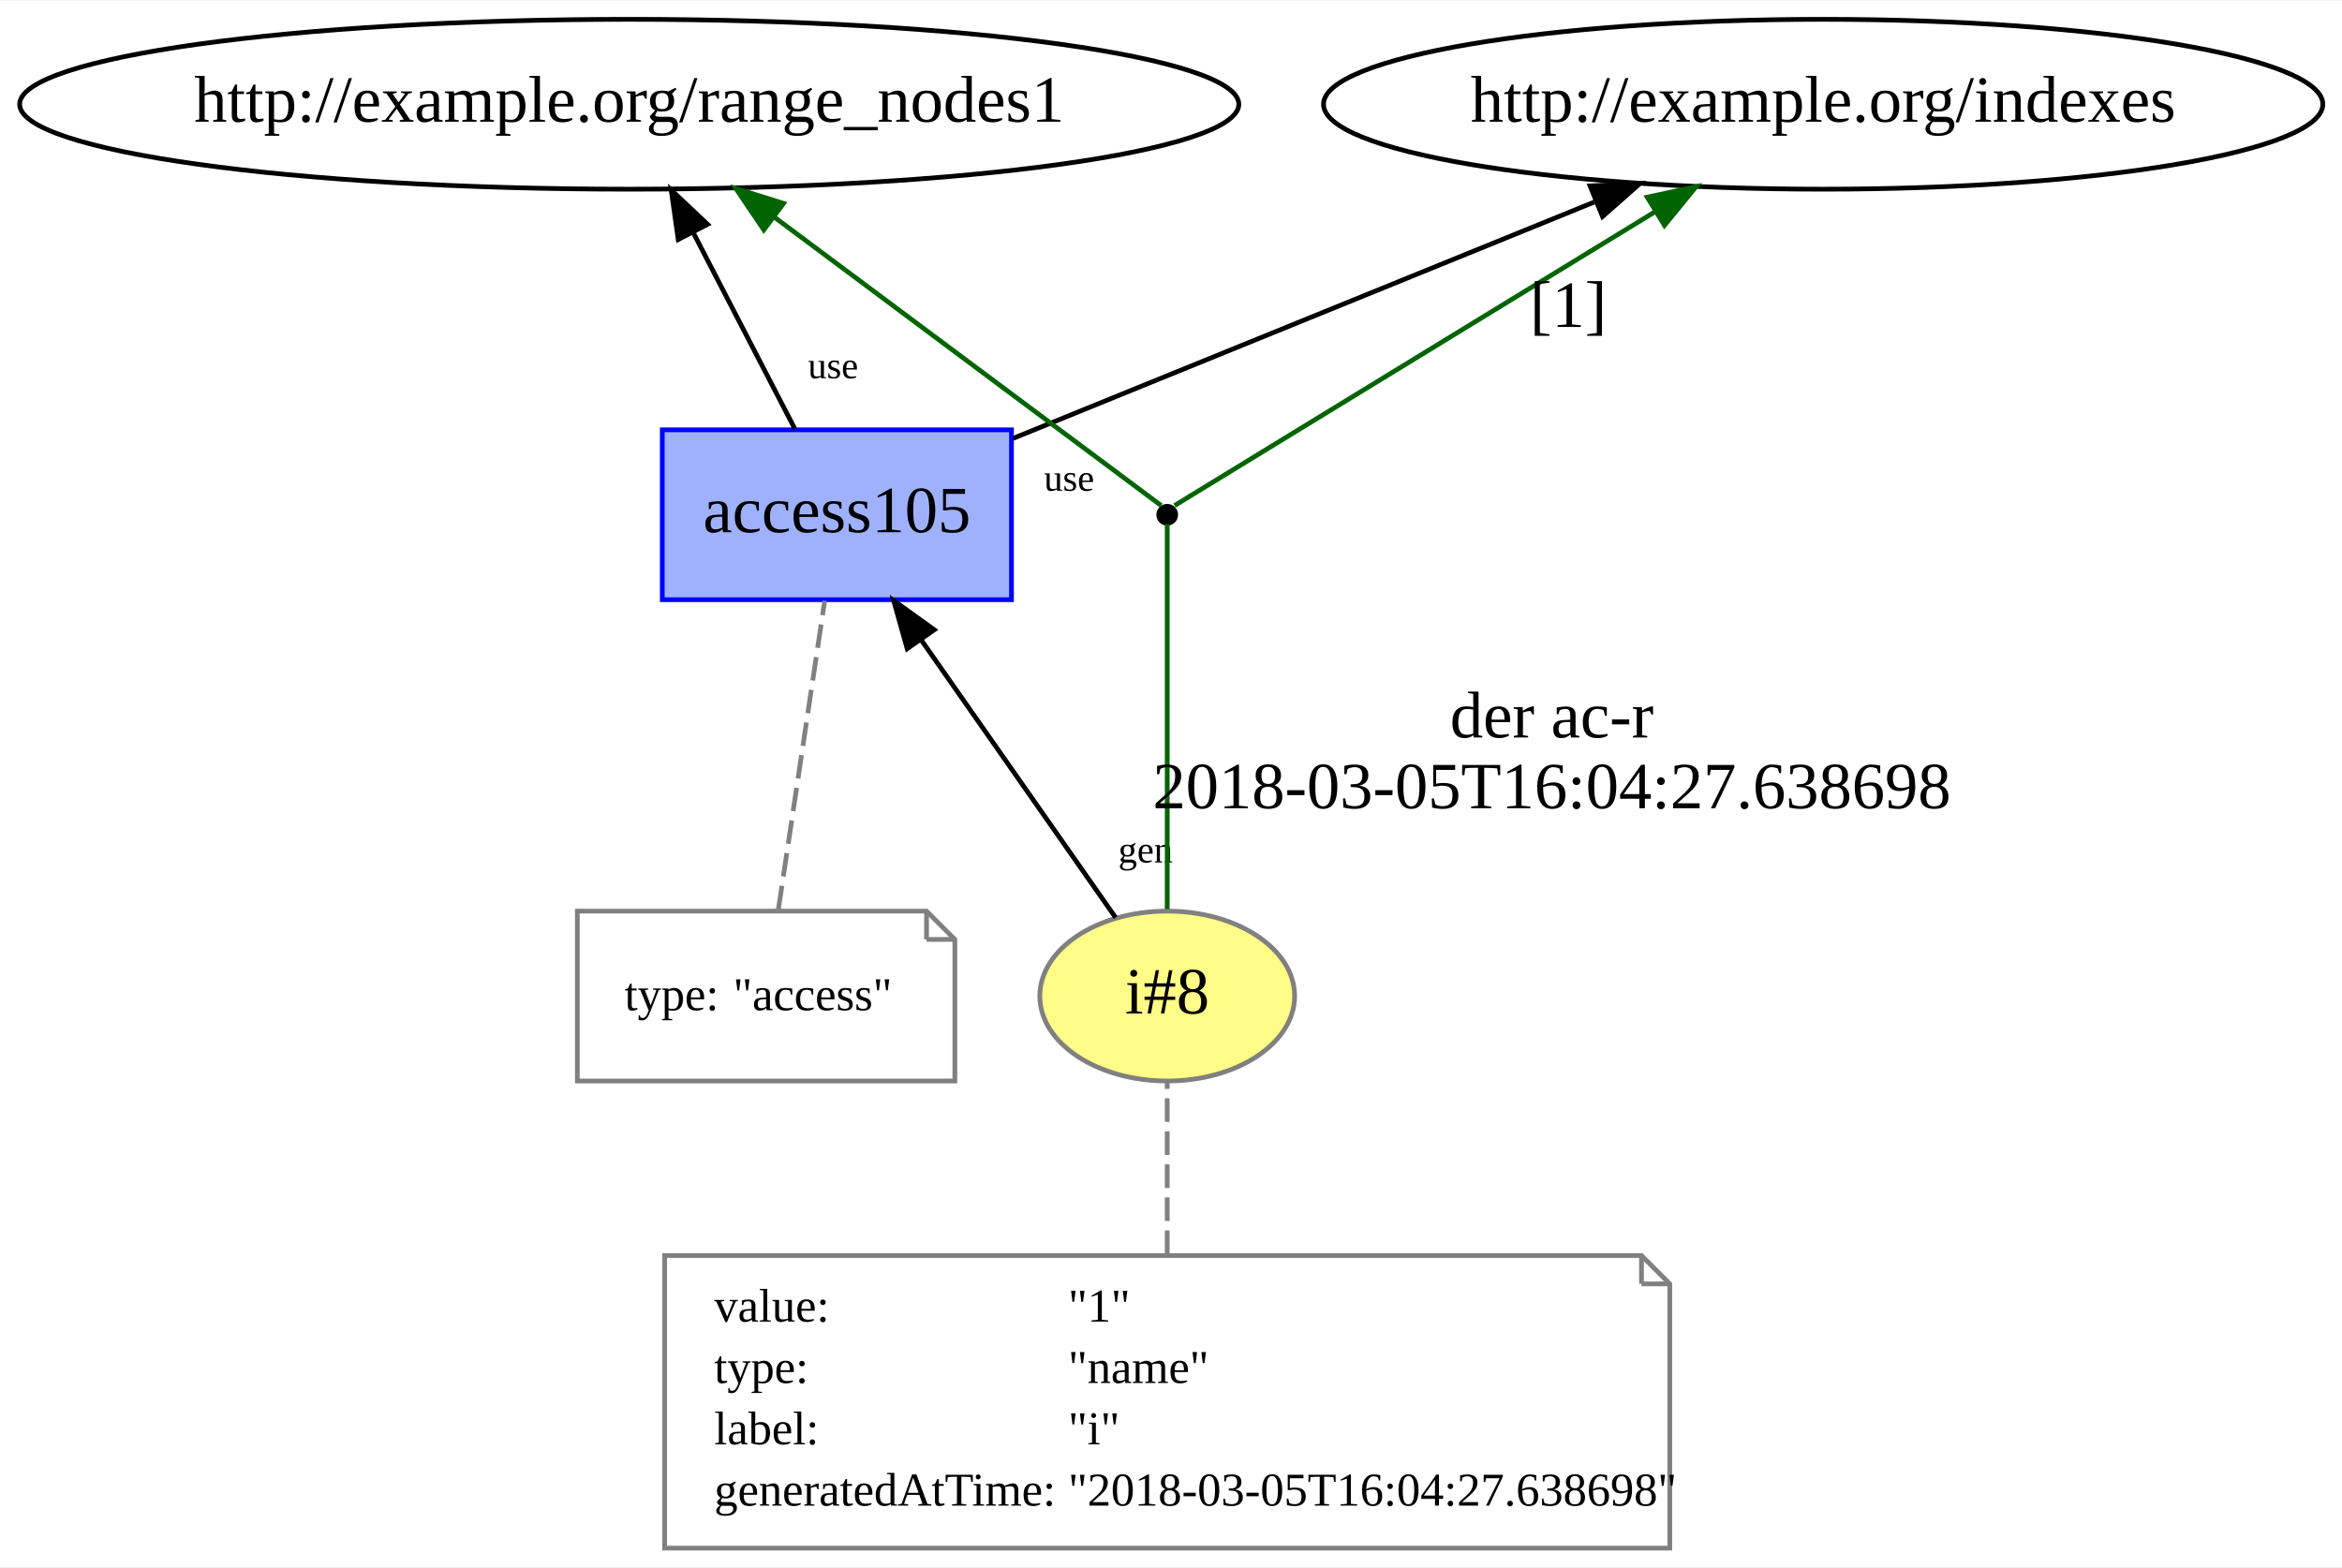
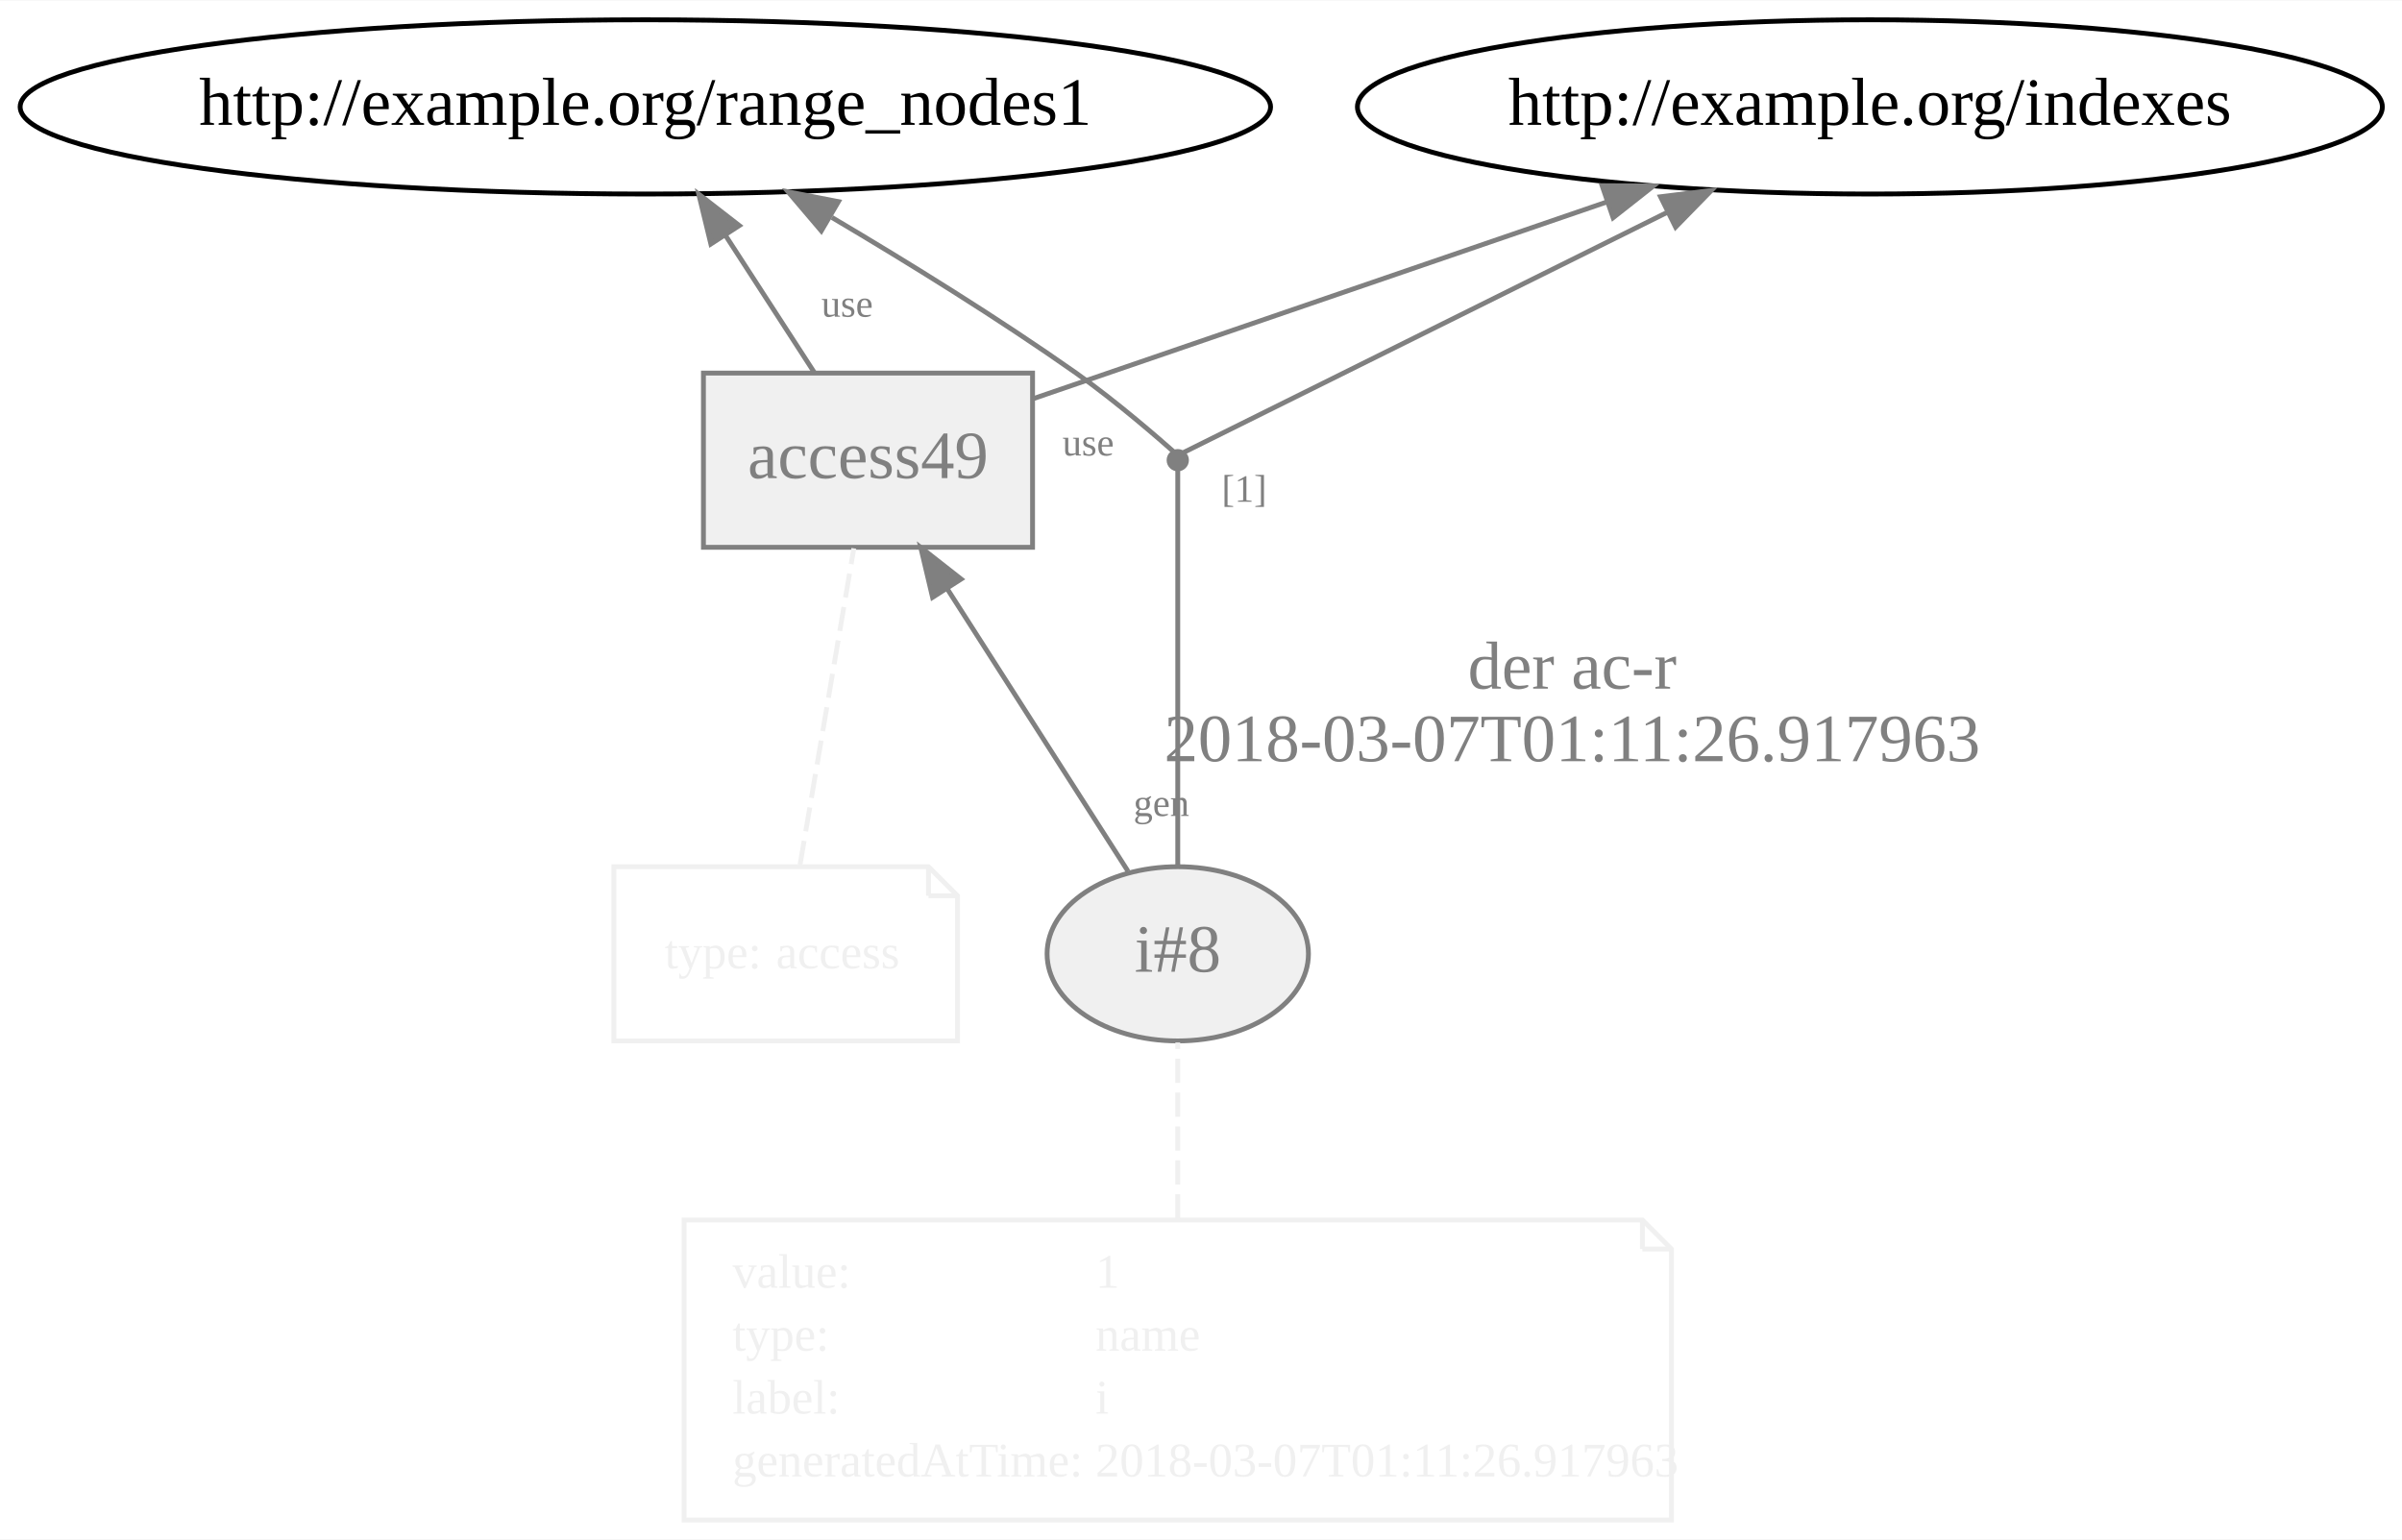
- <svg xmlns="http://www.w3.org/2000/svg" xmlns:xlink="http://www.w3.org/1999/xlink" width="496pt" height="332pt" viewBox="0.00 0.00 496.28 332.00">
-   <g id="graph0" class="graph" transform="scale(1 1) rotate(0) translate(4 328)">
-     <polygon fill="white" stroke="none" points="-4,4 -4,-328 492.279,-328 492.279,4 -4,4" />
+ <svg xmlns="http://www.w3.org/2000/svg" xmlns:xlink="http://www.w3.org/1999/xlink" width="496pt" height="318pt" viewBox="0.00 0.00 496.28 318.00">
+   <g id="graph0" class="graph" transform="scale(1 1) rotate(0) translate(4 314)">
+     <polygon fill="white" stroke="none" points="-4,4 -4,-314 492.279,-314 492.279,4 -4,4" />
    <g id="node1" class="node">
      <g id="a_node1">
        <a xlink:href="http://example.org/i#8" xlink:title="i#8">
-           <ellipse fill="#fffc87" stroke="#808080" cx="243.339" cy="-117" rx="27" ry="18" />
-           <text text-anchor="middle" x="243.339" y="-113.3" font-family="Times New Roman,serif" font-size="14.00">i#8</text>
+           <ellipse fill="#f0f0f0" stroke="gray" cx="239.339" cy="-117" rx="27" ry="18" />
+           <text text-anchor="middle" x="239.339" y="-113.3" font-family="Times New Roman,serif" font-size="14.00" fill="gray">i#8</text>
        </a>
      </g>
    </g>
    <g id="node3" class="node">
      <g id="a_node3">
-         <a xlink:href="http://example.org/access105" xlink:title="access105">
-           <polygon fill="#9fb1fc" stroke="#0000ff" points="210.339,-237 136.339,-237 136.339,-201 210.339,-201 210.339,-237" />
-           <text text-anchor="middle" x="173.339" y="-215.3" font-family="Times New Roman,serif" font-size="14.00">access105</text>
+         <a xlink:href="http://example.org/access49" xlink:title="access49">
+           <polygon fill="#f0f0f0" stroke="gray" points="209.339,-237 141.339,-237 141.339,-201 209.339,-201 209.339,-237" />
+           <text text-anchor="middle" x="175.339" y="-215.3" font-family="Times New Roman,serif" font-size="14.00" fill="gray">access49</text>
        </a>
      </g>
    </g>
    <g id="edge7" class="edge">
-       <path fill="none" stroke="black" d="M232.401,-133.625C221.38,-149.369 204.19,-173.926 191.191,-192.496" />
-       <polygon fill="black" stroke="black" points="188.239,-190.61 185.372,-200.809 193.974,-194.624 188.239,-190.61" />
-       <text text-anchor="middle" x="238.742" y="-145.319" font-family="Times New Roman,serif" font-size="8.00">gen</text>
+       <path fill="none" stroke="gray" d="M229.056,-134.067C218.974,-149.819 203.448,-174.079 191.676,-192.473" />
+       <polygon fill="gray" stroke="gray" points="188.681,-190.66 186.238,-200.969 194.577,-194.433 188.681,-190.66" />
+       <text text-anchor="middle" x="235.954" y="-145.486" font-family="Times New Roman,serif" font-size="8.00" fill="gray">gen</text>
    </g>
    <g id="node6" class="node">
-       <ellipse fill="black" stroke="black" cx="243.339" cy="-219" rx="1.8" ry="1.8" />
+       <ellipse fill="gray" stroke="gray" cx="239.339" cy="-219" rx="1.8" ry="1.8" />
    </g>
    <g id="edge4" class="edge">
-       <path fill="none" stroke="darkgreen" d="M243.339,-135.419C243.339,-161.831 243.339,-209.728 243.339,-217.05" />
-       <text text-anchor="middle" x="324.839" y="-171.8" font-family="Times New Roman,serif" font-size="14.00">der ac-r</text>
-       <text text-anchor="middle" x="324.839" y="-156.8" font-family="Times New Roman,serif" font-size="14.00">2018-03-05T16:04:27.638698</text>
+       <path fill="none" stroke="gray" d="M239.339,-135.419C239.339,-161.831 239.339,-209.728 239.339,-217.05" />
+       <text text-anchor="middle" x="320.839" y="-171.8" font-family="Times New Roman,serif" font-size="14.00" fill="gray">der ac-r</text>
+       <text text-anchor="middle" x="320.839" y="-156.8" font-family="Times New Roman,serif" font-size="14.00" fill="gray">2018-03-07T01:11:26.917963</text>
    </g>
    <g id="node2" class="node">
-       <polygon fill="none" stroke="gray" points="343.839,-62 136.839,-62 136.839,-0 349.839,-0 349.839,-56 343.839,-62" />
-       <polyline fill="none" stroke="gray" points="343.839,-62 343.839,-56 " />
-       <polyline fill="none" stroke="gray" points="349.839,-56 343.839,-56 " />
-       <text text-anchor="start" x="147.339" y="-48" font-family="Times New Roman,serif" font-size="10.00">value:</text>
-       <text text-anchor="start" x="222.339" y="-48" font-family="Times New Roman,serif" font-size="10.00">"1"</text>
-       <text text-anchor="start" x="147.339" y="-35" font-family="Times New Roman,serif" font-size="10.00">type:</text>
-       <text text-anchor="start" x="222.339" y="-35" font-family="Times New Roman,serif" font-size="10.00">"name"</text>
-       <text text-anchor="start" x="147.339" y="-22" font-family="Times New Roman,serif" font-size="10.00">label:</text>
-       <text text-anchor="start" x="222.339" y="-22" font-family="Times New Roman,serif" font-size="10.00">"i"</text>
-       <text text-anchor="start" x="147.339" y="-9" font-family="Times New Roman,serif" font-size="10.00">generatedAtTime:</text>
-       <text text-anchor="start" x="222.339" y="-9" font-family="Times New Roman,serif" font-size="10.00">"2018-03-05T16:04:27.638698"</text>
+       <polygon fill="none" stroke="#f0f0f0" points="335.339,-62 137.339,-62 137.339,-0 341.339,-0 341.339,-56 335.339,-62" />
+       <polyline fill="none" stroke="#f0f0f0" points="335.339,-62 335.339,-56 " />
+       <polyline fill="none" stroke="#f0f0f0" points="341.339,-56 335.339,-56 " />
+       <text text-anchor="start" x="147.339" y="-48" font-family="Times New Roman,serif" font-size="10.00" fill="#f0f0f0">value:</text>
+       <text text-anchor="start" x="222.339" y="-48" font-family="Times New Roman,serif" font-size="10.00" fill="#f0f0f0">1</text>
+       <text text-anchor="start" x="147.339" y="-35" font-family="Times New Roman,serif" font-size="10.00" fill="#f0f0f0">type:</text>
+       <text text-anchor="start" x="222.339" y="-35" font-family="Times New Roman,serif" font-size="10.00" fill="#f0f0f0">name</text>
+       <text text-anchor="start" x="147.339" y="-22" font-family="Times New Roman,serif" font-size="10.00" fill="#f0f0f0">label:</text>
+       <text text-anchor="start" x="222.339" y="-22" font-family="Times New Roman,serif" font-size="10.00" fill="#f0f0f0">i</text>
+       <text text-anchor="start" x="147.339" y="-9" font-family="Times New Roman,serif" font-size="10.00" fill="#f0f0f0">generatedAtTime:</text>
+       <text text-anchor="start" x="222.339" y="-9" font-family="Times New Roman,serif" font-size="10.00" fill="#f0f0f0">2018-03-07T01:11:26.917963</text>
    </g>
    <g id="edge1" class="edge">
-       <path fill="none" stroke="gray" stroke-dasharray="5,2" d="M243.339,-62.326C243.339,-74.544 243.339,-88.195 243.339,-98.672" />
+       <path fill="none" stroke="#f0f0f0" stroke-dasharray="5,2" d="M239.339,-62.326C239.339,-74.544 239.339,-88.195 239.339,-98.672" />
    </g>
    <g id="node5" class="node">
-       <ellipse fill="none" stroke="black" cx="129.339" cy="-306" rx="129.177" ry="18" />
-       <text text-anchor="middle" x="129.339" y="-302.3" font-family="Times New Roman,serif" font-size="14.00">http://example.org/range_nodes1</text>
+       <ellipse fill="none" stroke="black" cx="129.339" cy="-292" rx="129.177" ry="18" />
+       <text text-anchor="middle" x="129.339" y="-288.3" font-family="Times New Roman,serif" font-size="14.00">http://example.org/range_nodes1</text>
    </g>
    <g id="edge3" class="edge">
-       <path fill="none" stroke="black" d="M164.434,-237.201C158.232,-249.183 149.846,-265.383 142.827,-278.943" />
-       <polygon fill="black" stroke="black" points="139.718,-277.335 138.229,-287.825 145.935,-280.553 139.718,-277.335" />
-       <text text-anchor="middle" x="172.523" y="-247.933" font-family="Times New Roman,serif" font-size="8.00">use</text>
+       <path fill="none" stroke="gray" d="M164.203,-237.187C158.722,-245.647 152.004,-256.016 145.933,-265.388" />
+       <polygon fill="gray" stroke="gray" points="142.871,-263.676 140.371,-273.971 148.746,-267.482 142.871,-263.676" />
+       <text text-anchor="middle" x="171.027" y="-248.645" font-family="Times New Roman,serif" font-size="8.00" fill="gray">use</text>
    </g>
    <g id="node7" class="node">
-       <ellipse fill="none" stroke="black" cx="382.339" cy="-306" rx="105.881" ry="18" />
-       <text text-anchor="middle" x="382.339" y="-302.3" font-family="Times New Roman,serif" font-size="14.00">http://example.org/indexes</text>
+       <ellipse fill="none" stroke="black" cx="382.339" cy="-292" rx="105.881" ry="18" />
+       <text text-anchor="middle" x="382.339" y="-288.3" font-family="Times New Roman,serif" font-size="14.00">http://example.org/indexes</text>
    </g>
    <g id="edge8" class="edge">
-       <path fill="none" stroke="black" d="M210.704,-235.196C245.086,-249.18 296.283,-270.001 333.814,-285.265" />
-       <polygon fill="black" stroke="black" points="332.945,-288.69 343.527,-289.215 335.582,-282.206 332.945,-288.69" />
-       <text text-anchor="middle" x="222.545" y="-224.089" font-family="Times New Roman,serif" font-size="8.00">use</text>
+       <path fill="none" stroke="gray" d="M209.52,-231.724C241.671,-242.752 290.337,-259.444 327.842,-272.308" />
+       <polygon fill="gray" stroke="gray" points="327.015,-275.724 337.61,-275.658 329.286,-269.103 327.015,-275.724" />
+       <text text-anchor="middle" x="220.829" y="-219.97" font-family="Times New Roman,serif" font-size="8.00" fill="gray">use</text>
    </g>
    <g id="node4" class="node">
-       <polygon fill="none" stroke="gray" points="192.339,-135 118.339,-135 118.339,-99 198.339,-99 198.339,-129 192.339,-135" />
-       <polyline fill="none" stroke="gray" points="192.339,-135 192.339,-129 " />
-       <polyline fill="none" stroke="gray" points="198.339,-129 192.339,-129 " />
-       <text text-anchor="start" x="128.339" y="-114" font-family="Times New Roman,serif" font-size="10.00">type:</text>
-       <text text-anchor="start" x="151.339" y="-114" font-family="Times New Roman,serif" font-size="10.00">"access"</text>
+       <polygon fill="none" stroke="#f0f0f0" points="187.839,-135 122.839,-135 122.839,-99 193.839,-99 193.839,-129 187.839,-135" />
+       <polyline fill="none" stroke="#f0f0f0" points="187.839,-135 187.839,-129 " />
+       <polyline fill="none" stroke="#f0f0f0" points="193.839,-129 187.839,-129 " />
+       <text text-anchor="start" x="133.339" y="-114" font-family="Times New Roman,serif" font-size="10.00" fill="#f0f0f0">type:</text>
+       <text text-anchor="start" x="156.339" y="-114" font-family="Times New Roman,serif" font-size="10.00" fill="#f0f0f0">access</text>
    </g>
    <g id="edge2" class="edge">
-       <path fill="none" stroke="gray" stroke-dasharray="5,2" d="M160.951,-135.419C163.704,-153.773 168.014,-182.502 170.756,-200.781" />
+       <path fill="none" stroke="#f0f0f0" stroke-dasharray="5,2" d="M161.3,-135.419C164.42,-153.773 169.304,-182.502 172.411,-200.781" />
    </g>
    <g id="edge6" class="edge">
-       <path fill="none" stroke="darkgreen" d="M242.058,-220.955C234.098,-226.89 190.725,-259.229 160.168,-282.013" />
-       <polygon fill="darkgreen" stroke="darkgreen" points="157.854,-279.373 151.929,-288.156 162.038,-284.984 157.854,-279.373" />
+       <path fill="none" stroke="gray" d="M238.568,-220.689C235.879,-223.076 226.626,-231.171 218.339,-237 202.274,-248.299 183.81,-259.736 167.879,-269.157" />
+       <polygon fill="gray" stroke="gray" points="165.691,-266.383 158.829,-274.456 169.227,-272.424 165.691,-266.383" />
    </g>
    <g id="edge5" class="edge">
-       <path fill="none" stroke="darkgreen" d="M244.9,-220.955C254.785,-227 309.463,-260.436 346.801,-283.268" />
-       <polygon fill="darkgreen" stroke="darkgreen" points="345.057,-286.305 355.414,-288.536 348.709,-280.333 345.057,-286.305" />
-       <text text-anchor="middle" x="328.339" y="-258.8" font-family="Times New Roman,serif" font-size="14.00">[1]</text>
+       <path fill="none" stroke="gray" d="M240.575,-220.614C249.268,-224.93 301.995,-251.109 340.613,-270.283" />
+       <polygon fill="gray" stroke="gray" points="339.085,-273.432 349.599,-274.745 342.198,-267.163 339.085,-273.432" />
+       <text text-anchor="middle" x="253.069" y="-210.414" font-family="Times New Roman,serif" font-size="8.00" fill="gray">[1]</text>
    </g>
  </g>
</svg>
